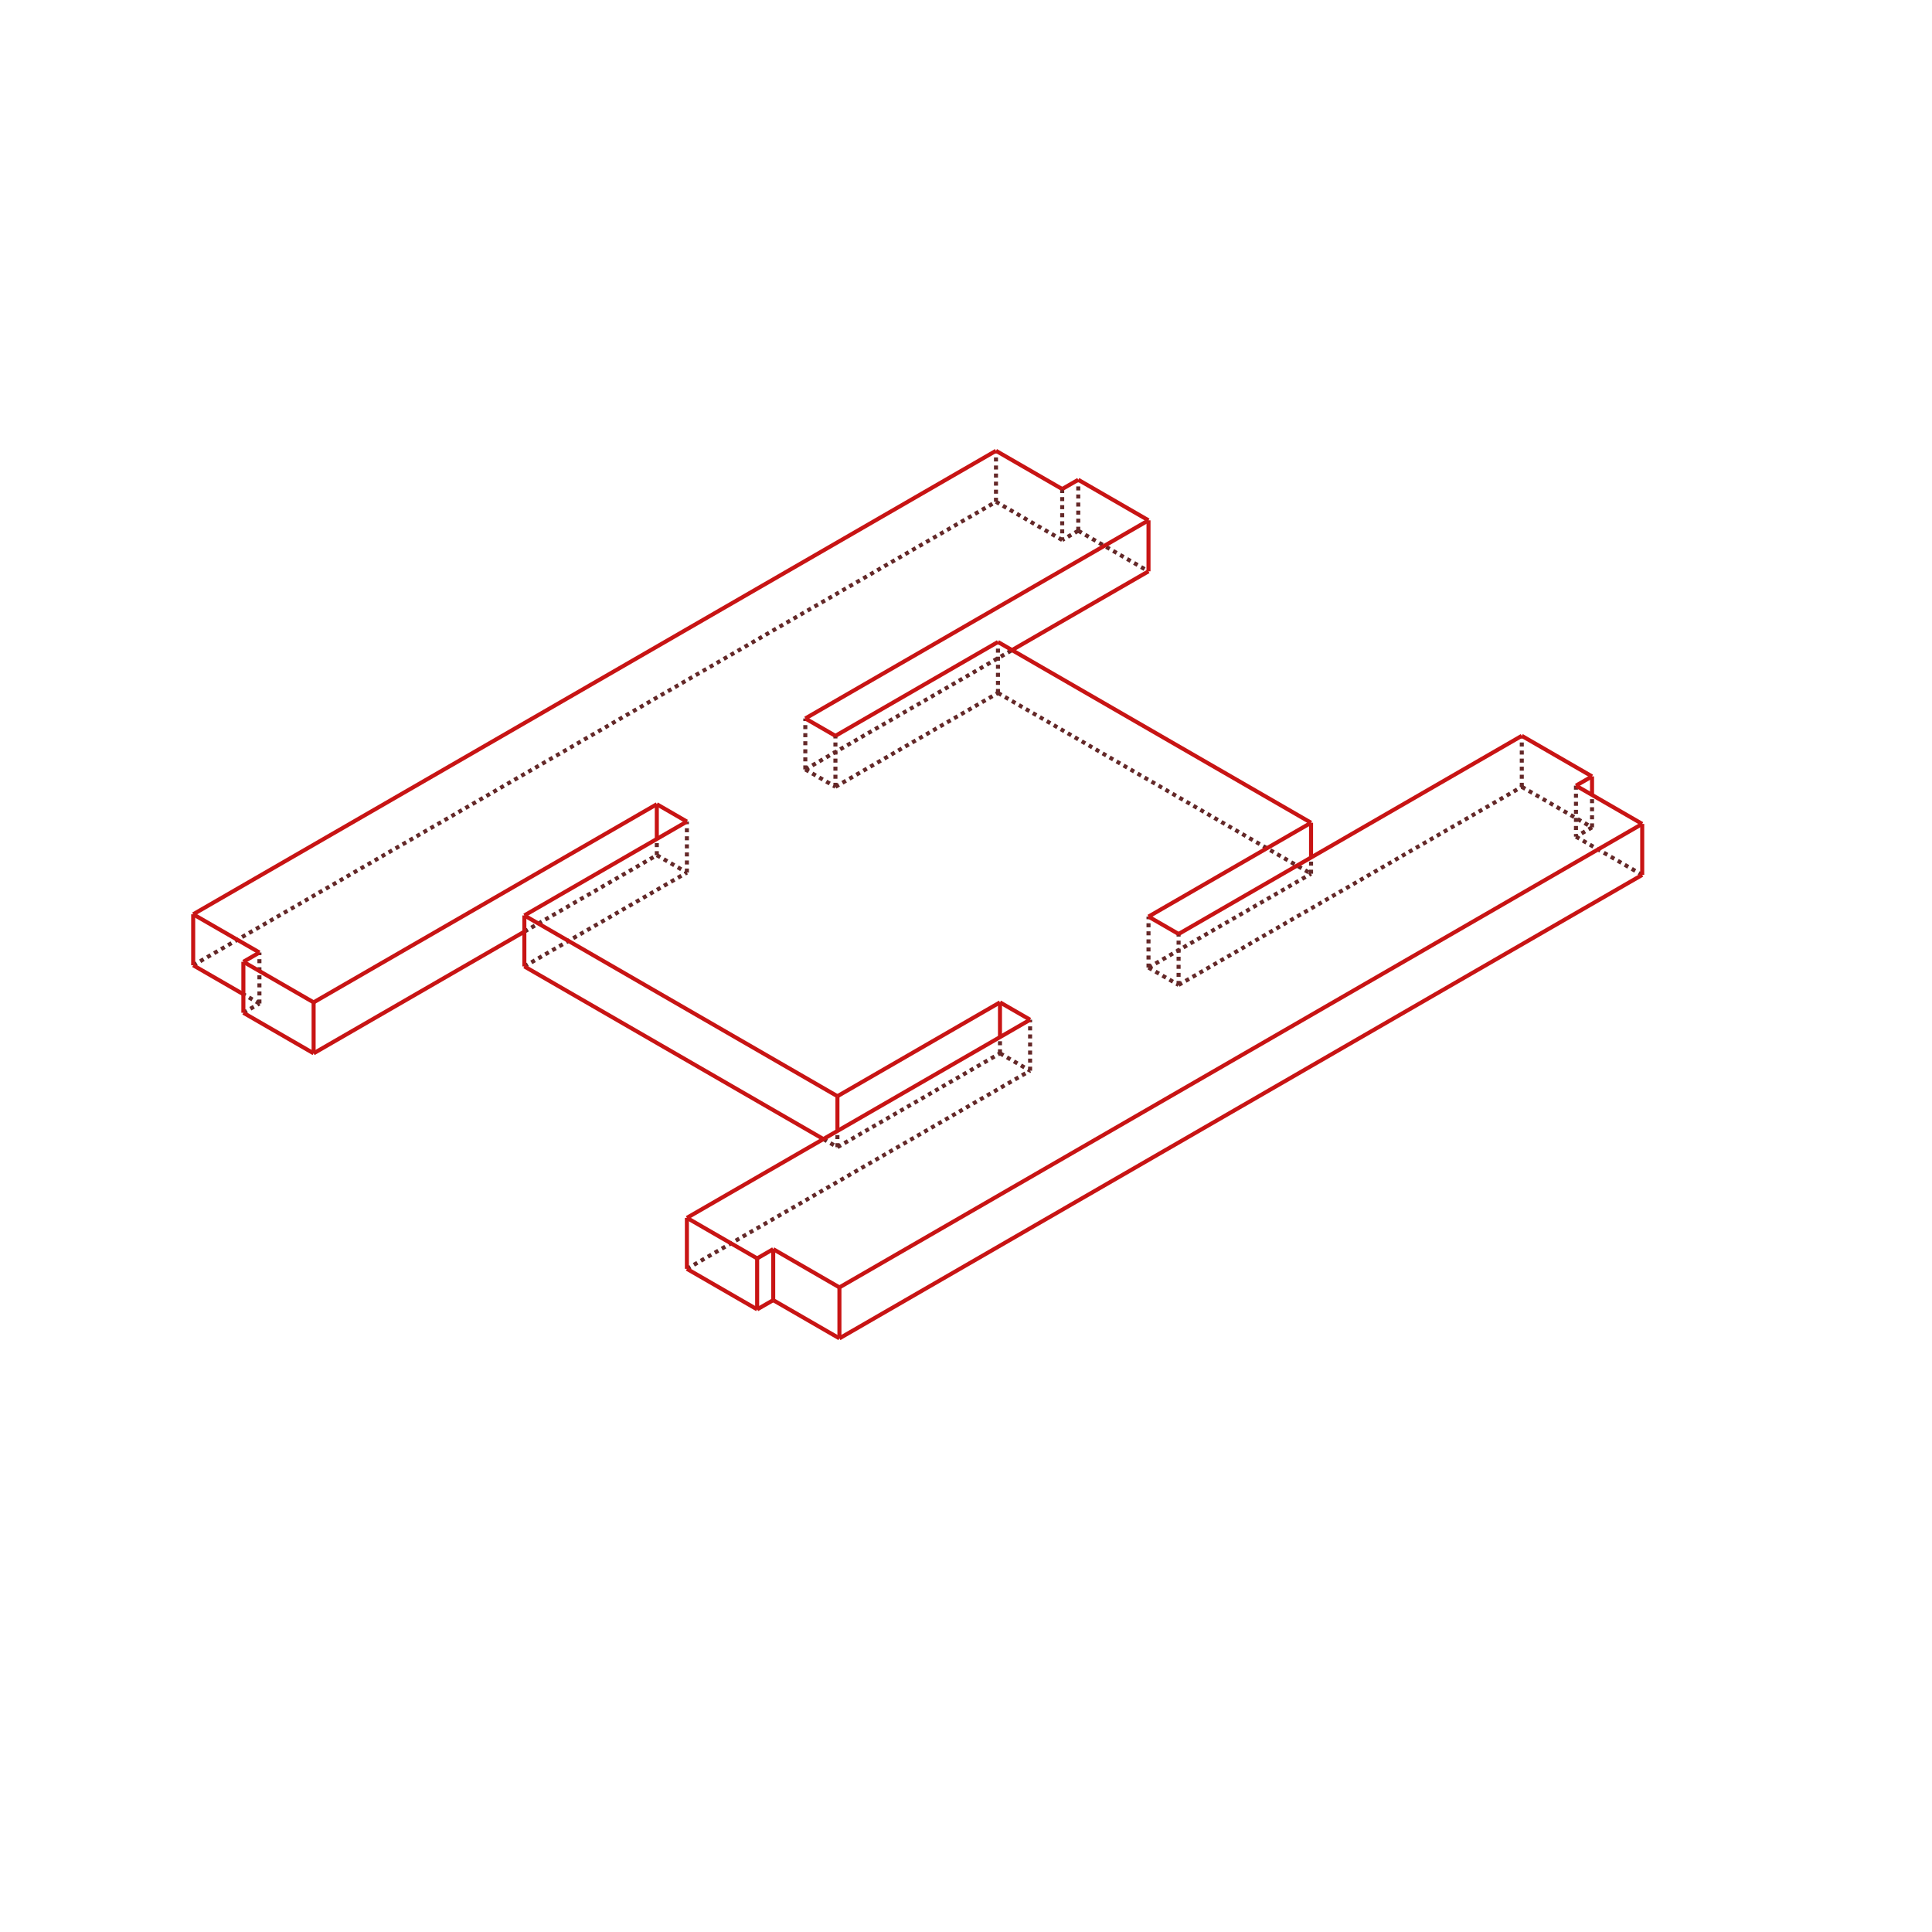
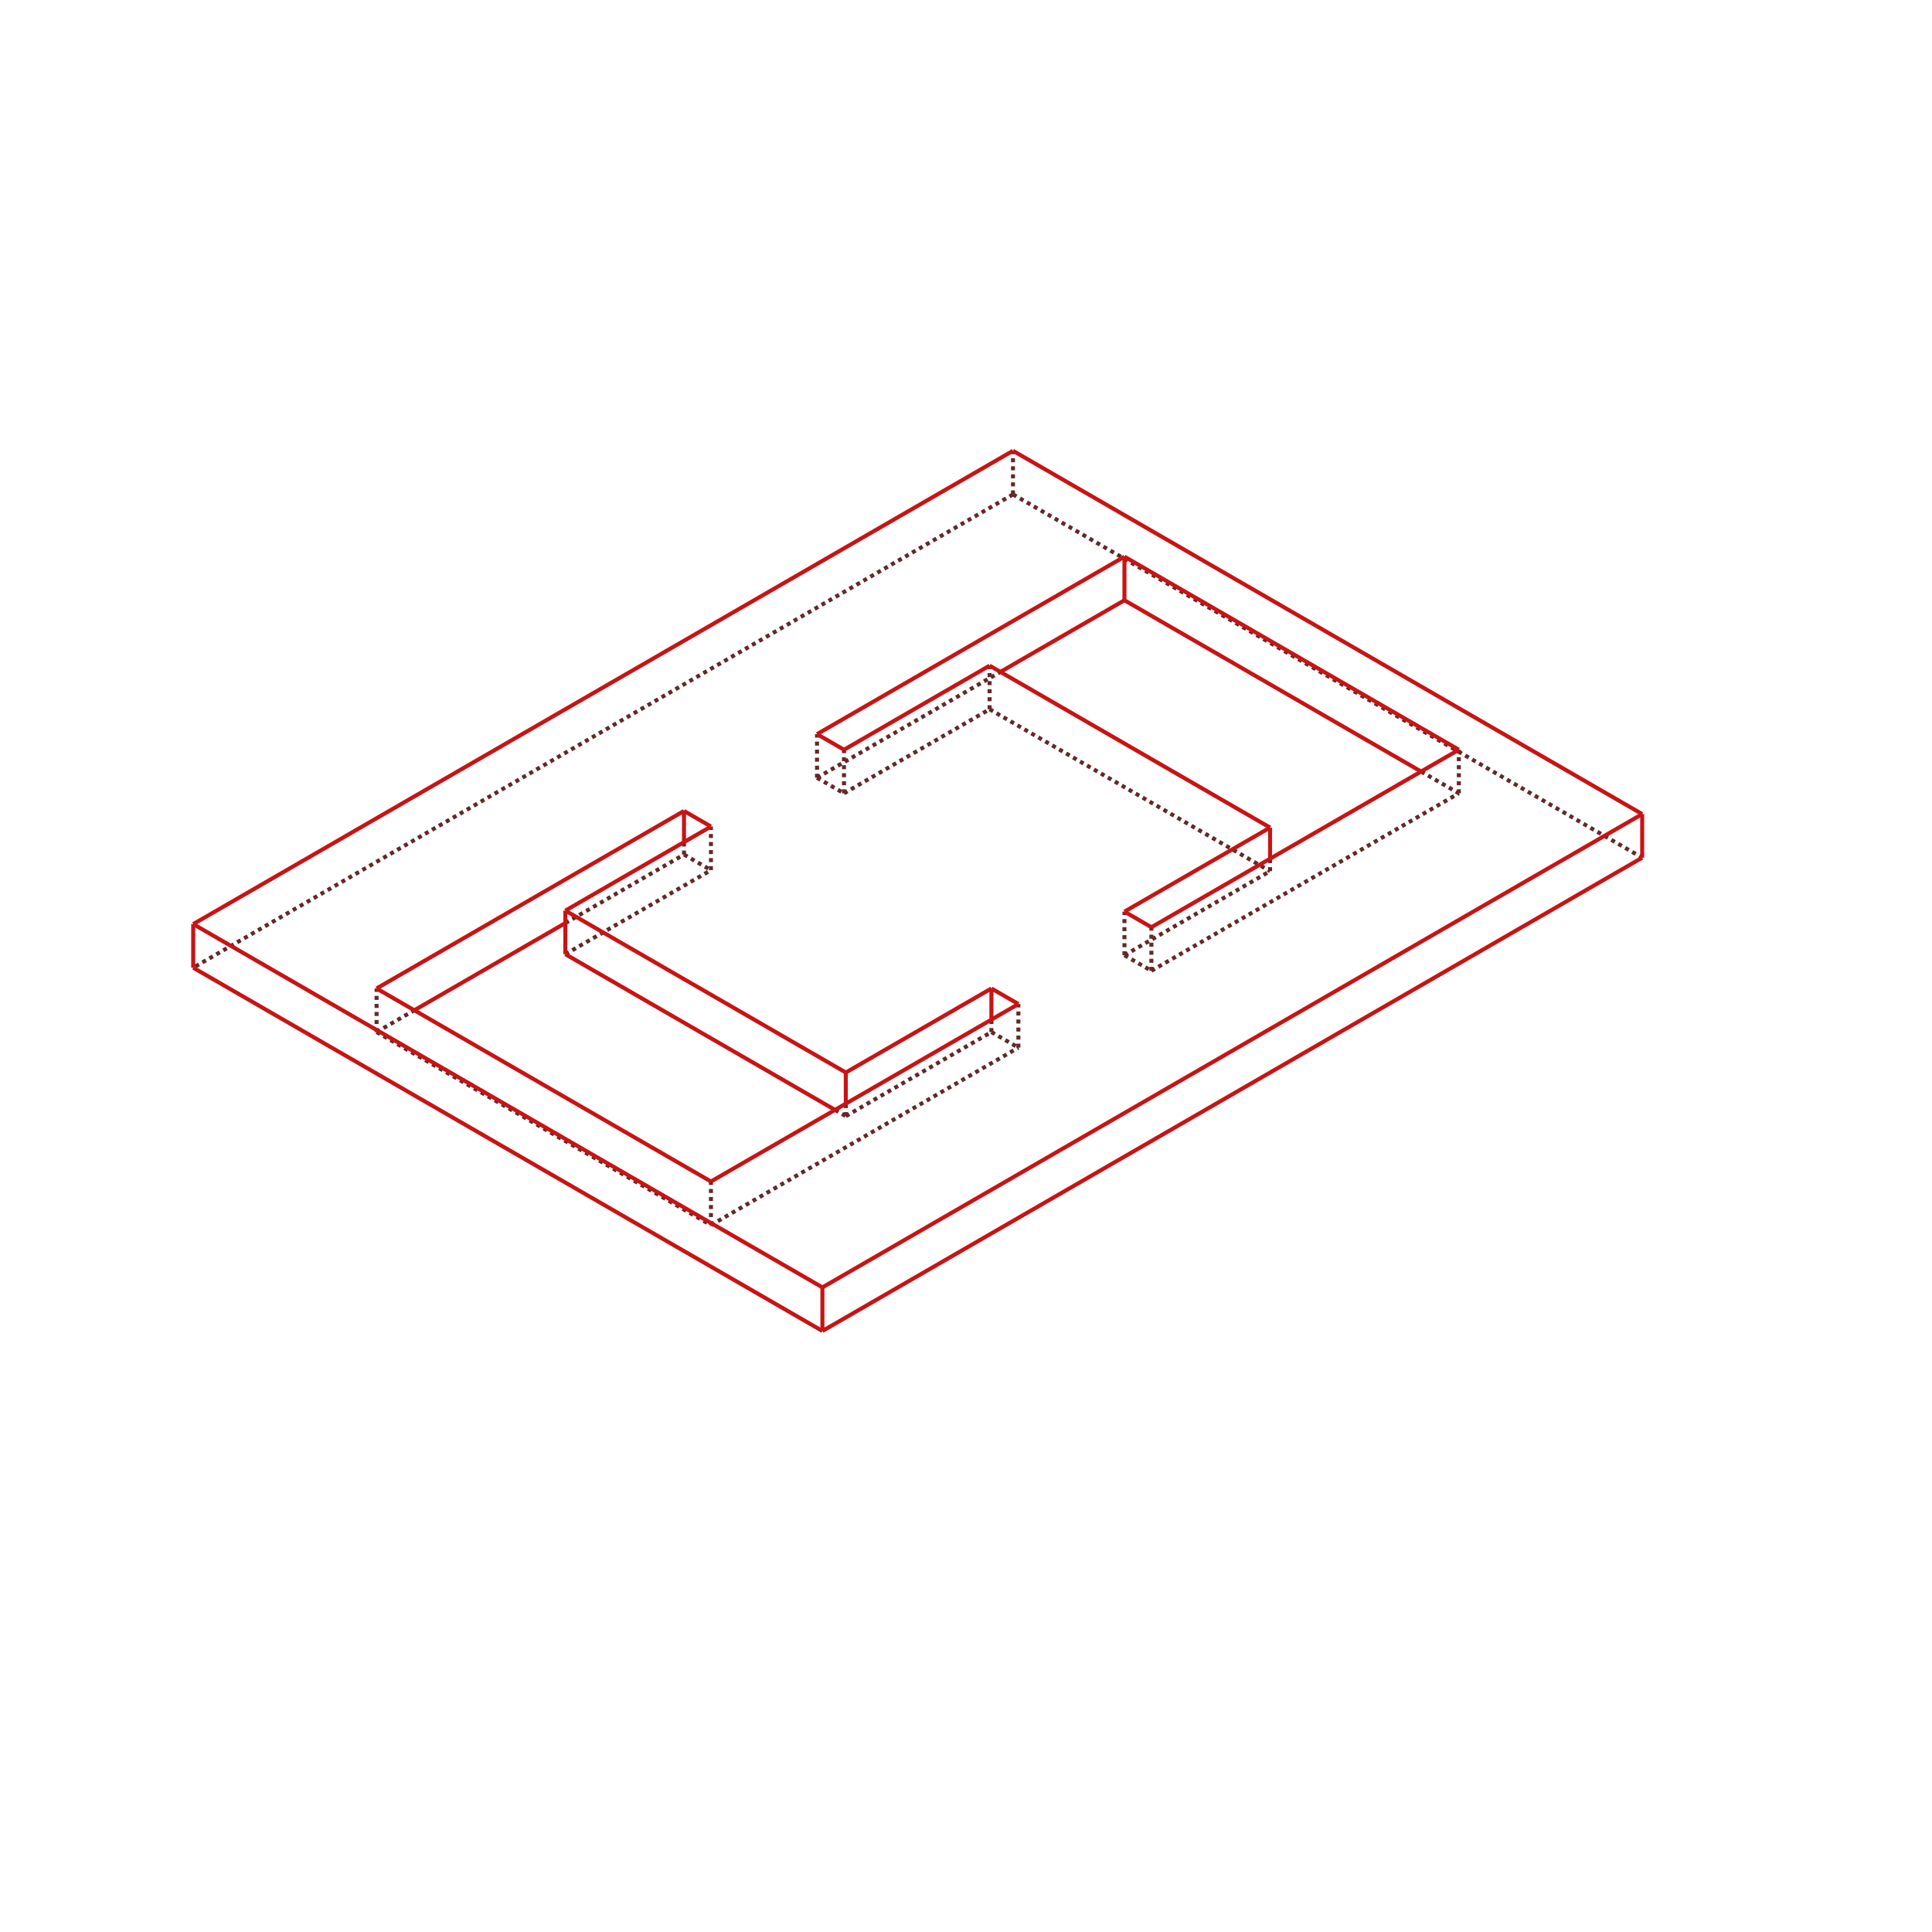
<svg xmlns="http://www.w3.org/2000/svg" width="480.0" height="480.0">
-   <g transform="scale(7.05148, -7.05148)   translate(32.33364,-31.5191)" stroke-width="0.142" fill="none">
-     <g stroke="rgb(100,40,40)" fill="none" stroke-dasharray="0.142,0.142">
-       <path d="M5.657,12.819 L8.132,11.39 " />
-       <path d="M5.657,12.819 L5.657,14.615 " />
-       <path d="M-3.96,4.409 L-3.96,6.205 " />
-       <path d="M-3.96,4.409 L3.323,8.614 " />
-       <path d="M23.759,2.368 L23.193,2.041 " />
-       <path d="M25.527,0.694 L23.193,2.041 " />
-       <path d="M-8.132,-13.186 L3.96,-6.205 " />
-       <path d="M2.899,-5.593 L3.96,-6.205 " />
-       <path d="M-2.828,-8.9 L2.899,-5.593 " />
-       <path d="M-3.323,-8.614 L-2.828,-8.9 " />
-       <path d="M-13.859,-2.531 L-8.132,0.776 " />
-       <path d="M-9.192,1.388 L-8.132,0.776 " />
-       <path d="M-13.859,-1.306 L-9.192,1.388 " />
-       <path d="M-23.759,-4.164 L-23.193,-3.838 " />
-       <path d="M-23.193,-3.838 L-23.759,-3.511 " />
-       <path d="M-25.527,-2.49 L2.758,13.84 " />
-       <path d="M5.091,12.492 L2.758,13.84 " />
-       <path d="M5.657,12.819 L5.091,12.492 " />
-       <path d="M-3.96,4.409 L-2.899,3.797 " />
-       <path d="M-2.899,3.797 L2.828,7.104 " />
-       <path d="M2.828,7.104 L13.859,0.735 " />
-       <path d="M8.132,-2.572 L13.859,0.735 " />
-       <path d="M8.132,-2.572 L9.192,-3.184 " />
-       <path d="M9.192,-3.184 L21.284,3.797 " />
-       <path d="M21.284,3.797 L23.759,2.368 " />
-       <path d="M5.091,14.289 L5.091,12.492 " />
-       <path d="M23.193,3.838 L23.193,2.041 " />
-       <path d="M23.759,2.368 L23.759,3.511 " />
-       <path d="M3.96,-6.205 L3.96,-4.409 " />
-       <path d="M2.899,-5.593 L2.899,-5.021 " />
-       <path d="M-2.828,-8.9 L-2.828,-8.328 " />
-       <path d="M-8.132,0.776 L-8.132,2.572 " />
-       <path d="M-9.192,1.388 L-9.192,1.96 " />
-       <path d="M-23.193,-3.838 L-23.193,-2.041 " />
-       <path d="M2.758,13.84 L2.758,15.636 " />
-       <path d="M-2.899,3.797 L-2.899,5.593 " />
-       <path d="M2.828,7.104 L2.828,8.9 " />
-       <path d="M13.859,0.735 L13.859,1.306 " />
-       <path d="M8.132,-2.572 L8.132,-0.776 " />
-       <path d="M9.192,-3.184 L9.192,-1.388 " />
-       <path d="M21.284,3.797 L21.284,5.593 " />
+   <g transform="scale(6.316587, -6.316587)   translate(36.09544,-35.04082)" stroke-width="0.158" fill="none">
+     <g stroke="rgb(100,40,40)" fill="none" stroke-dasharray="0.158,0.158">
+       <path d="M3.748,15.595 L3.748,17.31 " />
+       <path d="M3.748,15.595 L28.496,1.306 " />
+       <path d="M3.748,15.595 L-28.496,-3.021 " />
+       <path d="M-3.96,4.45 L3.253,8.614 " />
+       <path d="M-3.96,4.45 L-2.899,3.838 " />
+       <path d="M-2.899,3.838 L2.828,7.144 " />
+       <path d="M2.828,7.144 L13.859,0.776 " />
+       <path d="M8.132,-2.531 L13.859,0.776 " />
+       <path d="M8.132,-2.531 L9.192,-3.144 " />
+       <path d="M9.192,-3.144 L21.284,3.838 " />
+       <path d="M19.799,4.695 L21.284,3.838 " />
+       <path d="M-2.828,-8.859 L2.899,-5.552 " />
+       <path d="M-3.253,-8.614 L-2.828,-8.859 " />
+       <path d="M2.899,-5.552 L3.96,-6.165 " />
+       <path d="M-13.859,-2.49 L-8.132,0.816 " />
+       <path d="M-8.132,-13.146 L3.96,-6.165 " />
+       <path d="M-9.192,1.429 L-8.132,0.816 " />
+       <path d="M-21.284,-5.552 L-8.132,-13.146 " />
+       <path d="M-21.284,-5.552 L-19.799,-4.695 " />
+       <path d="M-13.859,-1.266 L-9.192,1.429 " />
+       <path d="M-3.96,4.45 L-3.96,6.165 " />
+       <path d="M-2.899,3.838 L-2.899,5.552 " />
+       <path d="M2.828,7.144 L2.828,8.859 " />
+       <path d="M13.859,0.776 L13.859,1.266 " />
+       <path d="M8.132,-2.531 L8.132,-0.816 " />
+       <path d="M9.192,-3.144 L9.192,-1.429 " />
+       <path d="M21.284,3.838 L21.284,5.552 " />
+       <path d="M-8.132,0.816 L-8.132,2.531 " />
+       <path d="M-9.192,1.429 L-9.192,1.919 " />
+       <path d="M-2.828,-8.859 L-2.828,-8.369 " />
+       <path d="M-21.284,-5.552 L-21.284,-3.838 " />
+       <path d="M2.899,-5.552 L2.899,-5.062 " />
+       <path d="M-8.132,-13.146 L-8.132,-11.431 " />
+       <path d="M3.96,-6.165 L3.96,-4.45 " />
    </g>
    <g stroke="rgb(200,20,20)" fill="none">
-       <path d="M5.657,14.615 L8.132,13.186 " />
-       <path d="M8.132,11.39 L8.132,13.186 " />
-       <path d="M23.759,4.164 L23.193,3.838 " />
-       <path d="M23.193,3.838 L25.527,2.49 " />
-       <path d="M-2.758,-13.84 L25.527,2.49 " />
-       <path d="M-5.091,-12.492 L-2.758,-13.84 " />
-       <path d="M-5.657,-12.819 L-5.091,-12.492 " />
-       <path d="M-5.657,-12.819 L-8.132,-11.39 " />
-       <path d="M3.96,-4.409 L-8.132,-11.39 " />
-       <path d="M3.96,-4.409 L2.899,-3.797 " />
-       <path d="M2.899,-3.797 L-2.828,-7.104 " />
-       <path d="M-2.828,-7.104 L-13.859,-0.735 " />
-       <path d="M-8.132,2.572 L-13.859,-0.735 " />
-       <path d="M-8.132,2.572 L-9.192,3.184 " />
-       <path d="M-9.192,3.184 L-21.284,-3.797 " />
-       <path d="M-21.284,-3.797 L-23.759,-2.368 " />
-       <path d="M-23.759,-2.368 L-23.193,-2.041 " />
-       <path d="M-25.527,-0.694 L-23.193,-2.041 " />
-       <path d="M-25.527,-0.694 L2.758,15.636 " />
-       <path d="M2.758,15.636 L5.091,14.289 " />
-       <path d="M5.657,14.615 L5.091,14.289 " />
-       <path d="M-3.96,6.205 L8.132,13.186 " />
-       <path d="M-3.96,6.205 L-2.899,5.593 " />
-       <path d="M-2.899,5.593 L2.828,8.9 " />
-       <path d="M2.828,8.9 L13.859,2.531 " />
-       <path d="M8.132,-0.776 L13.859,2.531 " />
-       <path d="M8.132,-0.776 L9.192,-1.388 " />
-       <path d="M9.192,-1.388 L21.284,5.593 " />
-       <path d="M21.284,5.593 L23.759,4.164 " />
-       <path d="M3.323,8.614 L8.132,11.39 " />
-       <path d="M-2.758,-15.636 L25.527,0.694 " />
-       <path d="M-2.758,-15.636 L-5.091,-14.289 " />
-       <path d="M-5.657,-14.615 L-5.091,-14.289 " />
-       <path d="M-5.657,-14.615 L-8.132,-13.186 " />
-       <path d="M-13.859,-2.531 L-3.323,-8.614 " />
-       <path d="M-21.284,-5.593 L-13.859,-1.306 " />
-       <path d="M-21.284,-5.593 L-23.759,-4.164 " />
-       <path d="M-23.759,-3.511 L-25.527,-2.49 " />
-       <path d="M23.759,3.511 L23.759,4.164 " />
-       <path d="M25.527,2.49 L25.527,0.694 " />
-       <path d="M-2.758,-13.84 L-2.758,-15.636 " />
-       <path d="M-5.091,-14.289 L-5.091,-12.492 " />
-       <path d="M-5.657,-14.615 L-5.657,-12.819 " />
-       <path d="M-8.132,-13.186 L-8.132,-11.39 " />
-       <path d="M2.899,-5.021 L2.899,-3.797 " />
-       <path d="M-2.828,-8.328 L-2.828,-7.104 " />
-       <path d="M-13.859,-2.531 L-13.859,-0.735 " />
-       <path d="M-9.192,1.96 L-9.192,3.184 " />
-       <path d="M-21.284,-5.593 L-21.284,-3.797 " />
-       <path d="M-23.759,-4.164 L-23.759,-2.368 " />
-       <path d="M-25.527,-2.49 L-25.527,-0.694 " />
-       <path d="M13.859,1.306 L13.859,2.531 " />
+       <path d="M3.748,17.31 L28.496,3.021 " />
+       <path d="M28.496,1.306 L28.496,3.021 " />
+       <path d="M-28.496,-1.306 L3.748,17.31 " />
+       <path d="M-28.496,-3.021 L-28.496,-1.306 " />
+       <path d="M-3.748,-15.595 L28.496,3.021 " />
+       <path d="M-3.748,-15.595 L-28.496,-1.306 " />
+       <path d="M-3.96,6.165 L8.132,13.146 " />
+       <path d="M-3.96,6.165 L-2.899,5.552 " />
+       <path d="M-2.899,5.552 L2.828,8.859 " />
+       <path d="M2.828,8.859 L13.859,2.49 " />
+       <path d="M8.132,-0.816 L13.859,2.49 " />
+       <path d="M8.132,-0.816 L9.192,-1.429 " />
+       <path d="M9.192,-1.429 L21.284,5.552 " />
+       <path d="M8.132,13.146 L21.284,5.552 " />
+       <path d="M-8.132,2.531 L-13.859,-0.776 " />
+       <path d="M-8.132,2.531 L-9.192,3.144 " />
+       <path d="M-2.828,-7.144 L-13.859,-0.776 " />
+       <path d="M-9.192,3.144 L-21.284,-3.838 " />
+       <path d="M2.899,-3.838 L-2.828,-7.144 " />
+       <path d="M-8.132,-11.431 L-21.284,-3.838 " />
+       <path d="M3.96,-4.45 L2.899,-3.838 " />
+       <path d="M3.96,-4.45 L-8.132,-11.431 " />
+       <path d="M-3.748,-17.31 L-3.748,-15.595 " />
+       <path d="M-3.748,-17.31 L28.496,1.306 " />
+       <path d="M-3.748,-17.31 L-28.496,-3.021 " />
+       <path d="M3.253,8.614 L8.132,11.431 " />
+       <path d="M8.132,11.431 L19.799,4.695 " />
+       <path d="M-13.859,-2.49 L-3.253,-8.614 " />
+       <path d="M-19.799,-4.695 L-13.859,-1.266 " />
+       <path d="M8.132,11.431 L8.132,13.146 " />
+       <path d="M13.859,1.266 L13.859,2.49 " />
+       <path d="M-13.859,-2.49 L-13.859,-0.776 " />
+       <path d="M-9.192,1.919 L-9.192,3.144 " />
+       <path d="M-2.828,-8.369 L-2.828,-7.144 " />
+       <path d="M2.899,-5.062 L2.899,-3.838 " />
    </g>
  </g>
</svg>
